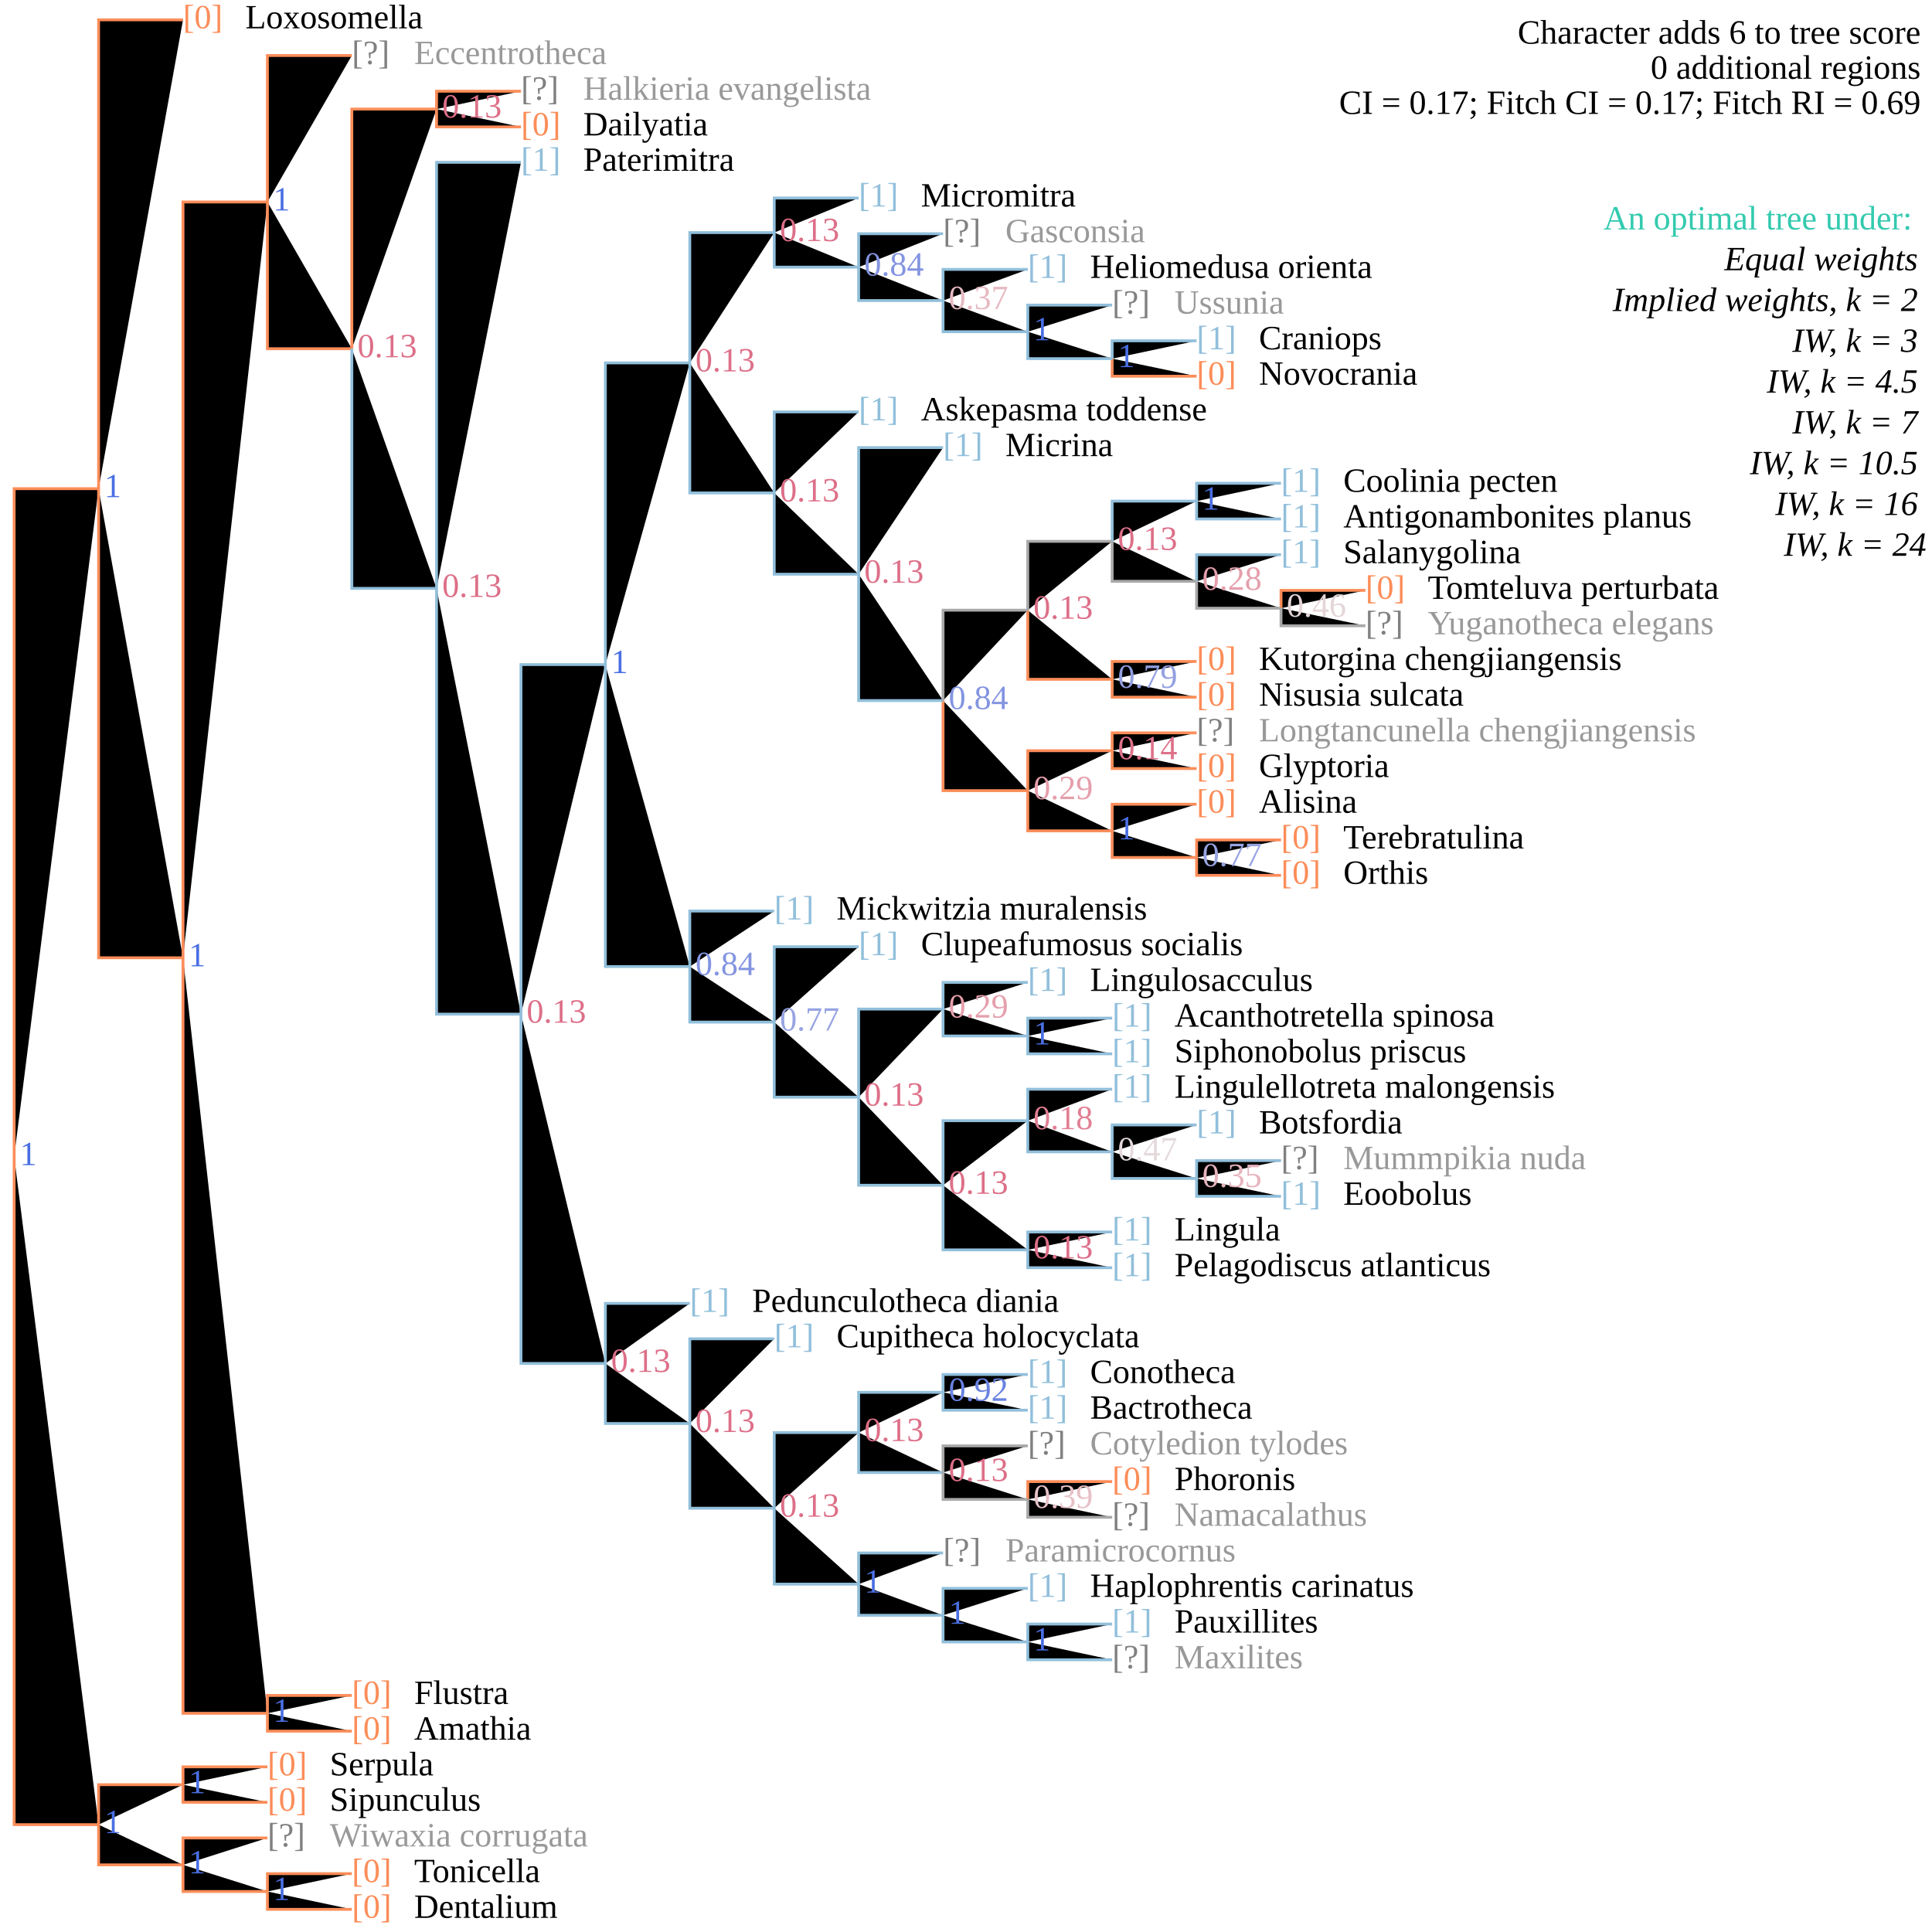
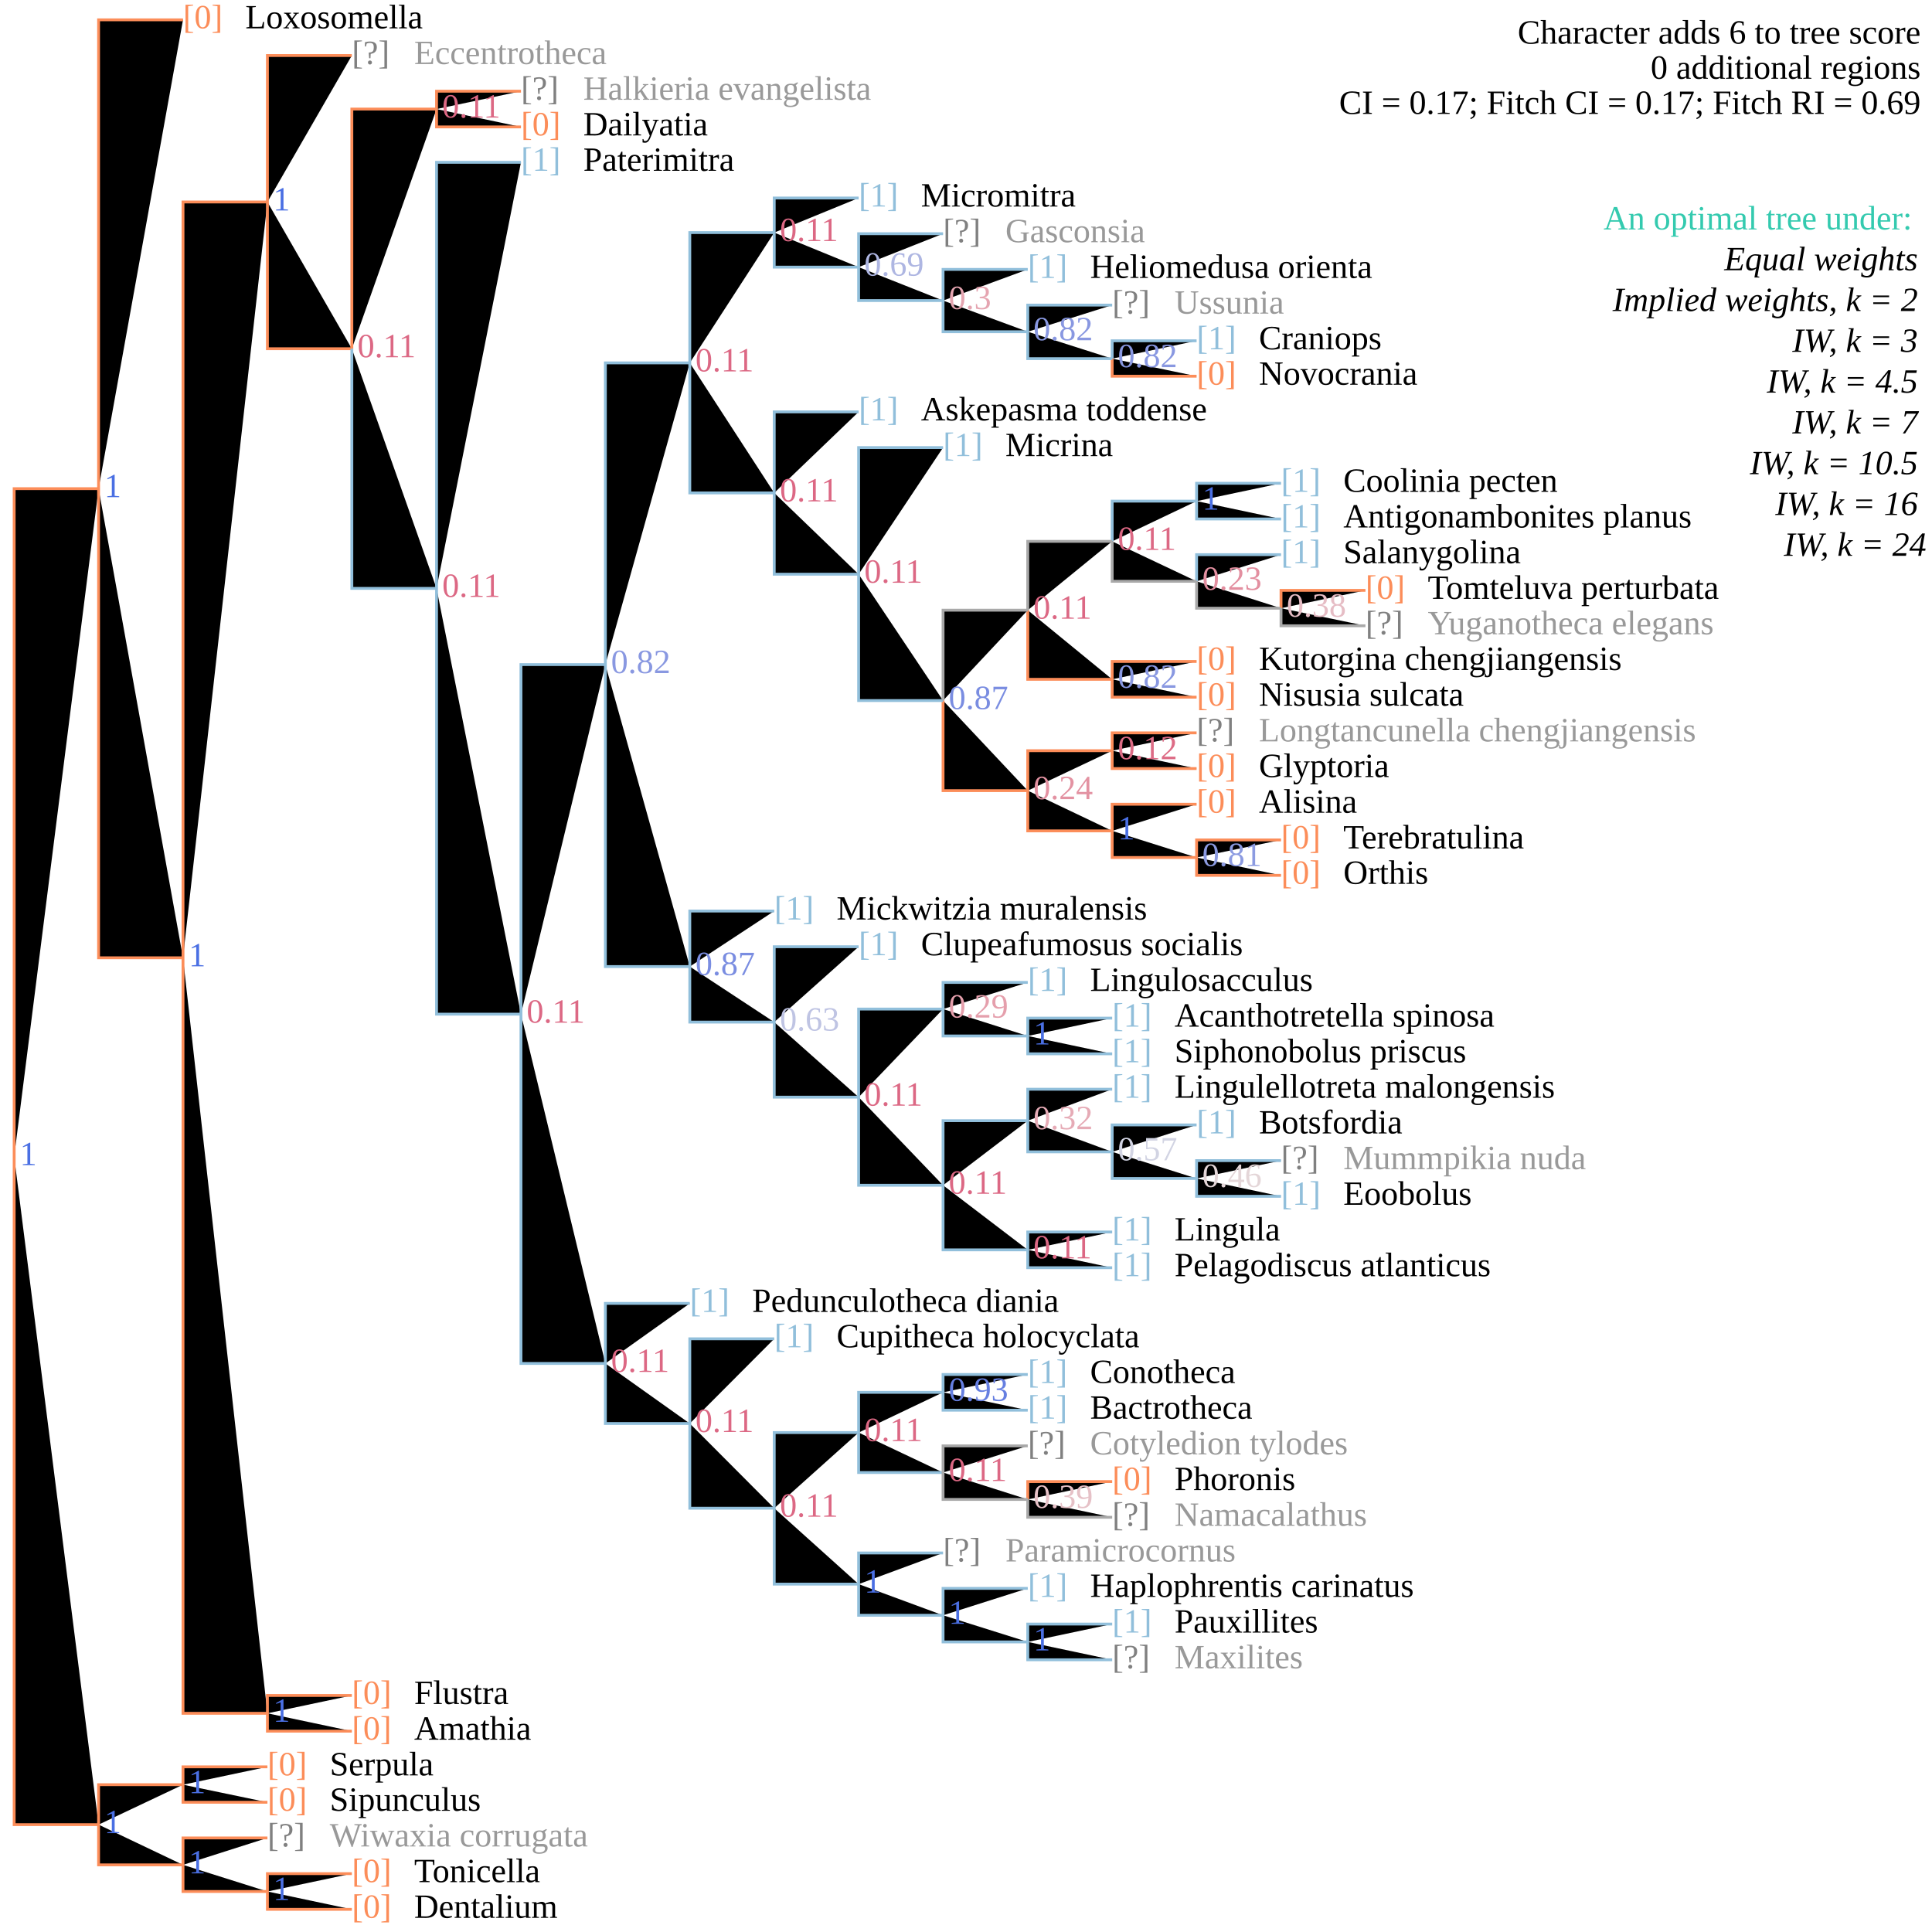
<svg xmlns="http://www.w3.org/2000/svg" version="1.1" width="682" height="682" class="tree" data-char="1">
  <text x="678" y="15.4" text-anchor="end" class="stepsLabel">Character adds <tspan class="score">6</tspan> to tree score</text>
  <text x="678" y="27.8" text-anchor="end" class="stepsLabel">
    <tspan class="score">0</tspan> additional regions</text>
  <text x="678" y="40.2" text-anchor="end" class="stepsLabel">CI = 0.17; Fitch CI = 0.17; Fitch RI = 0.69</text>
  <text x="678" y="65" text-anchor="end" class="stepsLabel">
    <tspan dy="16" fill="#34caaf">An optimal tree under:</tspan>
    <tspan x="680" style="font-style:italic" class="notThisAn" dy="1.2em">Equal weights</tspan>
    <tspan x="680" style="font-style:italic" class="thisAn" dy="1.2em">Implied weights, k = 2</tspan>
    <tspan x="680" style="font-style:italic" class="thisAn" dy="1.2em">IW, k = 3</tspan>
    <tspan x="680" style="font-style:italic" class="notThisAn" dy="1.2em">IW, k = 4.5</tspan>
    <tspan x="680" style="font-style:italic" class="notThisAn" dy="1.2em">IW, k = 7</tspan>
    <tspan x="680" style="font-style:italic" class="notThisAn" dy="1.2em">IW, k = 10.5</tspan>
    <tspan x="680" style="font-style:italic" class="notThisAn" dy="1.2em">IW, k = 16</tspan>
    <tspan x="680" style="font-style:italic" class="notThisAn" dy="1.2em">IW, k = 24</tspan>
  </text>
  <text x="124.2" y="664.4" fill="#fc8d59" class="flag">[0]</text>
  <text x="146.2" y="664.4" fill="#000" class="taxonLabel">Tonicella</text>
  <text x="124.2" y="677" fill="#fc8d59" class="flag">[0]</text>
  <text x="146.2" y="677" fill="#000" class="taxonLabel">Dentalium</text>
  <text x="94.4" y="651.8" fill="grey" class="flag">[?]</text>
  <text x="116.4" y="651.8" fill="#999" class="taxonLabel">Wiwaxia corrugata</text>
  <text x="94.4" y="626.7" fill="#fc8d59" class="flag">[0]</text>
  <text x="116.4" y="626.7" fill="#000" class="taxonLabel">Serpula</text>
  <text x="94.4" y="639.2" fill="#fc8d59" class="flag">[0]</text>
  <text x="116.4" y="639.2" fill="#000" class="taxonLabel">Sipunculus</text>
  <text x="124.2" y="601.5" fill="#fc8d59" class="flag">[0]</text>
  <text x="146.2" y="601.5" fill="#000" class="taxonLabel">Flustra</text>
  <text x="124.2" y="614.1" fill="#fc8d59" class="flag">[0]</text>
  <text x="146.2" y="614.1" fill="#000" class="taxonLabel">Amathia</text>
  <text x="392.6" y="576.3" fill="#91bfdb" class="flag">[1]</text>
  <text x="414.6" y="576.3" fill="#000" class="taxonLabel">Pauxillites</text>
  <text x="392.6" y="588.9" fill="grey" class="flag">[?]</text>
  <text x="414.6" y="588.9" fill="#999" class="taxonLabel">Maxilites</text>
  <text x="362.8" y="563.7" fill="#91bfdb" class="flag">[1]</text>
  <text x="384.8" y="563.7" fill="#000" class="taxonLabel">Haplophrentis carinatus</text>
  <text x="332.9" y="551.2" fill="grey" class="flag">[?]</text>
  <text x="354.9" y="551.2" fill="#999" class="taxonLabel">Paramicrocornus</text>
  <text x="392.6" y="526" fill="#fc8d59" class="flag">[0]</text>
  <text x="414.6" y="526" fill="#000" class="taxonLabel">Phoronis</text>
  <text x="392.6" y="538.6" fill="grey" class="flag">[?]</text>
  <text x="414.6" y="538.6" fill="#999" class="taxonLabel">Namacalathus</text>
  <text x="362.8" y="513.4" fill="grey" class="flag">[?]</text>
  <text x="384.8" y="513.4" fill="#999" class="taxonLabel">Cotyledion tylodes</text>
  <text x="362.8" y="488.2" fill="#91bfdb" class="flag">[1]</text>
  <text x="384.8" y="488.2" fill="#000" class="taxonLabel">Conotheca</text>
  <text x="362.8" y="500.8" fill="#91bfdb" class="flag">[1]</text>
  <text x="384.8" y="500.8" fill="#000" class="taxonLabel">Bactrotheca</text>
  <text x="273.3" y="475.6" fill="#91bfdb" class="flag">[1]</text>
  <text x="295.3" y="475.6" fill="#000" class="taxonLabel">Cupitheca holocyclata</text>
  <text x="243.5" y="463.1" fill="#91bfdb" class="flag">[1]</text>
  <text x="265.5" y="463.1" fill="#000" class="taxonLabel">Pedunculotheca diania</text>
  <text x="392.6" y="437.9" fill="#91bfdb" class="flag">[1]</text>
  <text x="414.6" y="437.9" fill="#000" class="taxonLabel">Lingula</text>
  <text x="392.6" y="450.5" fill="#91bfdb" class="flag">[1]</text>
  <text x="414.6" y="450.5" fill="#000" class="taxonLabel">Pelagodiscus atlanticus</text>
  <text x="452.2" y="412.7" fill="grey" class="flag">[?]</text>
  <text x="474.2" y="412.7" fill="#999" class="taxonLabel">Mummpikia nuda</text>
  <text x="452.2" y="425.3" fill="#91bfdb" class="flag">[1]</text>
  <text x="474.2" y="425.3" fill="#000" class="taxonLabel">Eoobolus</text>
  <text x="422.4" y="400.1" fill="#91bfdb" class="flag">[1]</text>
  <text x="444.4" y="400.1" fill="#000" class="taxonLabel">Botsfordia</text>
  <text x="392.6" y="387.5" fill="#91bfdb" class="flag">[1]</text>
  <text x="414.6" y="387.5" fill="#000" class="taxonLabel">Lingulellotreta malongensis</text>
  <text x="392.6" y="362.4" fill="#91bfdb" class="flag">[1]</text>
  <text x="414.6" y="362.4" fill="#000" class="taxonLabel">Acanthotretella spinosa</text>
  <text x="392.6" y="375" fill="#91bfdb" class="flag">[1]</text>
  <text x="414.6" y="375" fill="#000" class="taxonLabel">Siphonobolus priscus</text>
  <text x="362.8" y="349.8" fill="#91bfdb" class="flag">[1]</text>
  <text x="384.8" y="349.8" fill="#000" class="taxonLabel">Lingulosacculus</text>
  <text x="303.1" y="337.2" fill="#91bfdb" class="flag">[1]</text>
  <text x="325.1" y="337.2" fill="#000" class="taxonLabel">Clupeafumosus socialis</text>
  <text x="273.3" y="324.6" fill="#91bfdb" class="flag">[1]</text>
  <text x="295.3" y="324.6" fill="#000" class="taxonLabel">Mickwitzia muralensis</text>
  <text x="452.2" y="299.5" fill="#fc8d59" class="flag">[0]</text>
  <text x="474.2" y="299.5" fill="#000" class="taxonLabel">Terebratulina</text>
  <text x="452.2" y="312" fill="#fc8d59" class="flag">[0]</text>
  <text x="474.2" y="312" fill="#000" class="taxonLabel">Orthis</text>
  <text x="422.4" y="286.9" fill="#fc8d59" class="flag">[0]</text>
  <text x="444.4" y="286.9" fill="#000" class="taxonLabel">Alisina</text>
  <text x="422.4" y="261.7" fill="grey" class="flag">[?]</text>
  <text x="444.4" y="261.7" fill="#999" class="taxonLabel">Longtancunella chengjiangensis</text>
  <text x="422.4" y="274.3" fill="#fc8d59" class="flag">[0]</text>
  <text x="444.4" y="274.3" fill="#000" class="taxonLabel">Glyptoria</text>
  <text x="422.4" y="236.5" fill="#fc8d59" class="flag">[0]</text>
  <text x="444.4" y="236.5" fill="#000" class="taxonLabel">Kutorgina chengjiangensis</text>
  <text x="422.4" y="249.1" fill="#fc8d59" class="flag">[0]</text>
  <text x="444.4" y="249.1" fill="#000" class="taxonLabel">Nisusia sulcata</text>
  <text x="482" y="211.4" fill="#fc8d59" class="flag">[0]</text>
  <text x="504" y="211.4" fill="#000" class="taxonLabel">Tomteluva perturbata</text>
  <text x="482" y="223.9" fill="grey" class="flag">[?]</text>
  <text x="504" y="223.9" fill="#999" class="taxonLabel">Yuganotheca elegans</text>
  <text x="452.2" y="198.8" fill="#91bfdb" class="flag">[1]</text>
  <text x="474.2" y="198.8" fill="#000" class="taxonLabel">Salanygolina</text>
  <text x="452.2" y="173.6" fill="#91bfdb" class="flag">[1]</text>
  <text x="474.2" y="173.6" fill="#000" class="taxonLabel">Coolinia pecten</text>
  <text x="452.2" y="186.2" fill="#91bfdb" class="flag">[1]</text>
  <text x="474.2" y="186.2" fill="#000" class="taxonLabel">Antigonambonites planus</text>
  <text x="332.9" y="161" fill="#91bfdb" class="flag">[1]</text>
  <text x="354.9" y="161" fill="#000" class="taxonLabel">Micrina</text>
  <text x="303.1" y="148.4" fill="#91bfdb" class="flag">[1]</text>
  <text x="325.1" y="148.4" fill="#000" class="taxonLabel">Askepasma toddense</text>
  <text x="422.4" y="123.3" fill="#91bfdb" class="flag">[1]</text>
  <text x="444.4" y="123.3" fill="#000" class="taxonLabel">Craniops</text>
  <text x="422.4" y="135.8" fill="#fc8d59" class="flag">[0]</text>
  <text x="444.4" y="135.8" fill="#000" class="taxonLabel">Novocrania</text>
  <text x="392.6" y="110.7" fill="grey" class="flag">[?]</text>
  <text x="414.6" y="110.7" fill="#999" class="taxonLabel">Ussunia</text>
  <text x="362.8" y="98.1" fill="#91bfdb" class="flag">[1]</text>
  <text x="384.8" y="98.1" fill="#000" class="taxonLabel">Heliomedusa orienta</text>
  <text x="332.9" y="85.5" fill="grey" class="flag">[?]</text>
  <text x="354.9" y="85.5" fill="#999" class="taxonLabel">Gasconsia</text>
  <text x="303.1" y="72.9" fill="#91bfdb" class="flag">[1]</text>
  <text x="325.1" y="72.9" fill="#000" class="taxonLabel">Micromitra</text>
  <text x="183.9" y="60.3" fill="#91bfdb" class="flag">[1]</text>
  <text x="205.9" y="60.3" fill="#000" class="taxonLabel">Paterimitra</text>
  <text x="183.9" y="35.2" fill="grey" class="flag">[?]</text>
  <text x="205.9" y="35.2" fill="#999" class="taxonLabel">Halkieria evangelista</text>
  <text x="183.9" y="47.8" fill="#fc8d59" class="flag">[0]</text>
  <text x="205.9" y="47.8" fill="#000" class="taxonLabel">Dailyatia</text>
  <text x="124.2" y="22.6" fill="grey" class="flag">[?]</text>
  <text x="146.2" y="22.6" fill="#999" class="taxonLabel">Eccentrotheca</text>
  <text x="64.6" y="10" fill="#fc8d59" class="flag">[0]</text>
  <text x="86.6" y="10" fill="#000" class="taxonLabel">Loxosomella</text>
  <path d="M5,408.3V172.5H34.8M34.8,172.5V7H64.6M34.8,172.5V338.1H64.6M64.6,338.1V71.3H94.4M94.4,71.3V19.6H124.2M94.4,71.3V123.1H124.2M124.2,123.1V38.5H154.1M154.1,38.5V32.2H183.9M154.1,38.5V44.8H183.9M392.6,126.6V132.8H422.4M452.2,214.7V208.4H482M362.8,215.4V239.8H392.6M392.6,239.8V233.5H422.4M392.6,239.8V246.1H422.4M332.9,247.3V279.1H362.8M362.8,279.1V265H392.6M392.6,265V258.7H422.4M392.6,265V271.3H422.4M362.8,279.1V293.3H392.6M392.6,293.3V283.9H422.4M392.6,293.3V302.7H422.4M422.4,302.7V296.5H452.2M422.4,302.7V309H452.2M362.8,529.3V523H392.6M64.6,338.1V604.8H94.4M94.4,604.8V598.5H124.2M94.4,604.8V611.1H124.2M5,408.3V644.1H34.8M34.8,644.1V630H64.6M64.6,630V623.7H94.4M64.6,630V636.2H94.4M34.8,644.1V658.3H64.6M64.6,658.3V648.8H94.4M64.6,658.3V667.7H94.4M94.4,667.7V661.4H124.2M94.4,667.7V674H124.2" stroke="#fc8d59" />
  <path d="M124.2,123.1V207.7H154.1M154.1,207.7V57.3H183.9M154.1,207.7V358H183.9M183.9,358V234.6H213.7M213.7,234.6V128.1H243.5M243.5,128.1V82.1H273.3M273.3,82.1V69.9H303.1M273.3,82.1V94.3H303.1M303.1,94.3V82.5H332.9M303.1,94.3V106.1H332.9M332.9,106.1V95.1H362.8M332.9,106.1V117.1H362.8M362.8,117.1V107.7H392.6M362.8,117.1V126.6H392.6M392.6,126.6V120.3H422.4M243.5,128.1V174H273.3M273.3,174V145.4H303.1M273.3,174V202.7H303.1M303.1,202.7V158H332.9M303.1,202.7V247.3H332.9M392.6,191.1V176.9H422.4M422.4,176.9V170.6H452.2M422.4,176.9V183.2H452.2M422.4,205.2V195.8H452.2M213.7,234.6V341.2H243.5M243.5,341.2V321.6H273.3M243.5,341.2V360.8H273.3M273.3,360.8V334.2H303.1M273.3,360.8V387.3H303.1M303.1,387.3V356.2H332.9M332.9,356.2V346.8H362.8M332.9,356.2V365.7H362.8M362.8,365.7V359.4H392.6M362.8,365.7V372H392.6M303.1,387.3V418.4H332.9M332.9,418.4V395.6H362.8M362.8,395.6V384.5H392.6M362.8,395.6V406.6H392.6M392.6,406.6V397.1H422.4M392.6,406.6V416H422.4M422.4,416V409.7H452.2M422.4,416V422.3H452.2M332.9,418.4V441.2H362.8M362.8,441.2V434.9H392.6M362.8,441.2V447.5H392.6M183.9,358V481.3H213.7M213.7,481.3V460.1H243.5M213.7,481.3V502.5H243.5M243.5,502.5V472.6H273.3M243.5,502.5V532.4H273.3M273.3,532.4V505.7H303.1M303.1,505.7V491.5H332.9M332.9,491.5V485.2H362.8M332.9,491.5V497.8H362.8M303.1,505.7V519.8H332.9M273.3,532.4V559.2H303.1M303.1,559.2V548.2H332.9M303.1,559.2V570.2H332.9M332.9,570.2V560.7H362.8M332.9,570.2V579.6H362.8M362.8,579.6V573.3H392.6M362.8,579.6V585.9H392.6" stroke="#91bfdb" />
  <path d="M332.9,247.3V215.4H362.8M362.8,215.4V191.1H392.6M392.6,191.1V205.2H422.4M422.4,205.2V214.7H452.2M452.2,214.7V220.9H482M332.9,519.8V510.4H362.8M332.9,519.8V529.3H362.8M362.8,529.3V535.6H392.6" stroke="darkgrey" />
  <text x="7" y="411.3" class="node" fill="#4A6FE3">1</text>
  <text x="36.8" y="175.5" class="node" fill="#4A6FE3">1</text>
  <text x="66.6" y="341.1" class="node" fill="#4A6FE3">1</text>
  <text x="96.4" y="74.3" class="node" fill="#4A6FE3">1</text>
-   <text x="126.2" y="126.1" class="node" fill="#DD6F88">0.13</text>
-   <text x="156.1" y="41.5" class="node" fill="#DD6F88">0.13</text>
-   <text x="156.1" y="210.7" class="node" fill="#DD6F88">0.13</text>
-   <text x="185.9" y="361" class="node" fill="#DD6F88">0.13</text>
-   <text x="215.7" y="237.6" class="node" fill="#4A6FE3">1</text>
-   <text x="245.5" y="131.1" class="node" fill="#DD6F88">0.13</text>
-   <text x="275.3" y="85.1" class="node" fill="#DD6F88">0.13</text>
-   <text x="305.1" y="97.3" class="node" fill="#8394E1">0.84</text>
-   <text x="334.9" y="109.1" class="node" fill="#E6BAC2">0.37</text>
-   <text x="364.8" y="120.1" class="node" fill="#4A6FE3">1</text>
-   <text x="394.6" y="129.6" class="node" fill="#4A6FE3">1</text>
-   <text x="275.3" y="177" class="node" fill="#DD6F88">0.13</text>
-   <text x="305.1" y="205.7" class="node" fill="#DD6F88">0.13</text>
-   <text x="334.9" y="250.3" class="node" fill="#8394E1">0.84</text>
-   <text x="364.8" y="218.4" class="node" fill="#DD6F88">0.13</text>
-   <text x="394.6" y="194.1" class="node" fill="#DD6F88">0.13</text>
+   <text x="126.2" y="126.1" class="node" fill="#DC6884">0.11</text>
+   <text x="156.1" y="41.5" class="node" fill="#DC6884">0.11</text>
+   <text x="156.1" y="210.7" class="node" fill="#DC6884">0.11</text>
+   <text x="185.9" y="361" class="node" fill="#DC6884">0.11</text>
+   <text x="215.7" y="237.6" class="node" fill="#8998E1">0.82</text>
+   <text x="245.5" y="131.1" class="node" fill="#DC6884">0.11</text>
+   <text x="275.3" y="85.1" class="node" fill="#DC6884">0.11</text>
+   <text x="305.1" y="97.3" class="node" fill="#AEB6E2">0.69</text>
+   <text x="334.9" y="109.1" class="node" fill="#E5A5B1">0.3</text>
+   <text x="364.8" y="120.1" class="node" fill="#8998E1">0.82</text>
+   <text x="394.6" y="129.6" class="node" fill="#8998E1">0.82</text>
+   <text x="275.3" y="177" class="node" fill="#DC6884">0.11</text>
+   <text x="305.1" y="205.7" class="node" fill="#DC6884">0.11</text>
+   <text x="334.9" y="250.3" class="node" fill="#7A8DE1">0.87</text>
+   <text x="364.8" y="218.4" class="node" fill="#DC6884">0.11</text>
+   <text x="394.6" y="194.1" class="node" fill="#DC6884">0.11</text>
  <text x="424.4" y="179.9" class="node" fill="#4A6FE3">1</text>
-   <text x="424.4" y="208.2" class="node" fill="#E59FAC">0.28</text>
-   <text x="454.2" y="217.7" class="node" fill="#E4D6D8">0.46</text>
-   <text x="394.6" y="242.8" class="node" fill="#929FE1">0.79</text>
-   <text x="364.8" y="282.1" class="node" fill="#E59FAC">0.29</text>
-   <text x="394.6" y="268" class="node" fill="#DE728B">0.14</text>
+   <text x="424.4" y="208.2" class="node" fill="#E38FA0">0.23</text>
+   <text x="454.2" y="217.7" class="node" fill="#E6BDC5">0.38</text>
+   <text x="394.6" y="242.8" class="node" fill="#8998E1">0.82</text>
+   <text x="364.8" y="282.1" class="node" fill="#E392A2">0.24</text>
+   <text x="394.6" y="268" class="node" fill="#DD6C86">0.12</text>
  <text x="394.6" y="296.3" class="node" fill="#4A6FE3">1</text>
-   <text x="424.4" y="305.7" class="node" fill="#97A4E2">0.77</text>
-   <text x="245.5" y="344.2" class="node" fill="#8394E1">0.84</text>
-   <text x="275.3" y="363.8" class="node" fill="#97A4E2">0.77</text>
-   <text x="305.1" y="390.3" class="node" fill="#DD6F88">0.13</text>
+   <text x="424.4" y="305.7" class="node" fill="#8C9BE1">0.81</text>
+   <text x="245.5" y="344.2" class="node" fill="#7A8DE1">0.87</text>
+   <text x="275.3" y="363.8" class="node" fill="#BFC4E3">0.63</text>
+   <text x="305.1" y="390.3" class="node" fill="#DC6884">0.11</text>
  <text x="334.9" y="359.2" class="node" fill="#E59FAC">0.29</text>
  <text x="364.8" y="368.7" class="node" fill="#4A6FE3">1</text>
-   <text x="334.9" y="421.4" class="node" fill="#DD6F88">0.13</text>
-   <text x="364.8" y="398.6" class="node" fill="#E17F94">0.18</text>
-   <text x="394.6" y="409.6" class="node" fill="#E4D9DB">0.47</text>
-   <text x="424.4" y="419" class="node" fill="#E6B4BD">0.35</text>
-   <text x="364.8" y="444.2" class="node" fill="#DD6F88">0.13</text>
-   <text x="215.7" y="484.3" class="node" fill="#DD6F88">0.13</text>
-   <text x="245.5" y="505.5" class="node" fill="#DD6F88">0.13</text>
-   <text x="275.3" y="535.4" class="node" fill="#DD6F88">0.13</text>
-   <text x="305.1" y="508.7" class="node" fill="#DD6F88">0.13</text>
-   <text x="334.9" y="494.5" class="node" fill="#6982E1">0.92</text>
-   <text x="334.9" y="522.8" class="node" fill="#DD6F88">0.13</text>
+   <text x="334.9" y="421.4" class="node" fill="#DC6884">0.11</text>
+   <text x="364.8" y="398.6" class="node" fill="#E6ABB6">0.32</text>
+   <text x="394.6" y="409.6" class="node" fill="#D2D4E3">0.57</text>
+   <text x="424.4" y="419" class="node" fill="#E4D6D8">0.46</text>
+   <text x="364.8" y="444.2" class="node" fill="#DC6884">0.11</text>
+   <text x="215.7" y="484.3" class="node" fill="#DC6884">0.11</text>
+   <text x="245.5" y="505.5" class="node" fill="#DC6884">0.11</text>
+   <text x="275.3" y="535.4" class="node" fill="#DC6884">0.11</text>
+   <text x="305.1" y="508.7" class="node" fill="#DC6884">0.11</text>
+   <text x="334.9" y="494.5" class="node" fill="#667FE1">0.93</text>
+   <text x="334.9" y="522.8" class="node" fill="#DC6884">0.11</text>
  <text x="364.8" y="532.3" class="node" fill="#E6C1C7">0.39</text>
  <text x="305.1" y="562.2" class="node" fill="#4A6FE3">1</text>
  <text x="334.9" y="573.2" class="node" fill="#4A6FE3">1</text>
  <text x="364.8" y="582.6" class="node" fill="#4A6FE3">1</text>
  <text x="96.4" y="607.8" class="node" fill="#4A6FE3">1</text>
  <text x="36.8" y="647.1" class="node" fill="#4A6FE3">1</text>
  <text x="66.6" y="633" class="node" fill="#4A6FE3">1</text>
  <text x="66.6" y="661.3" class="node" fill="#4A6FE3">1</text>
  <text x="96.4" y="670.7" class="node" fill="#4A6FE3">1</text>
</svg>
